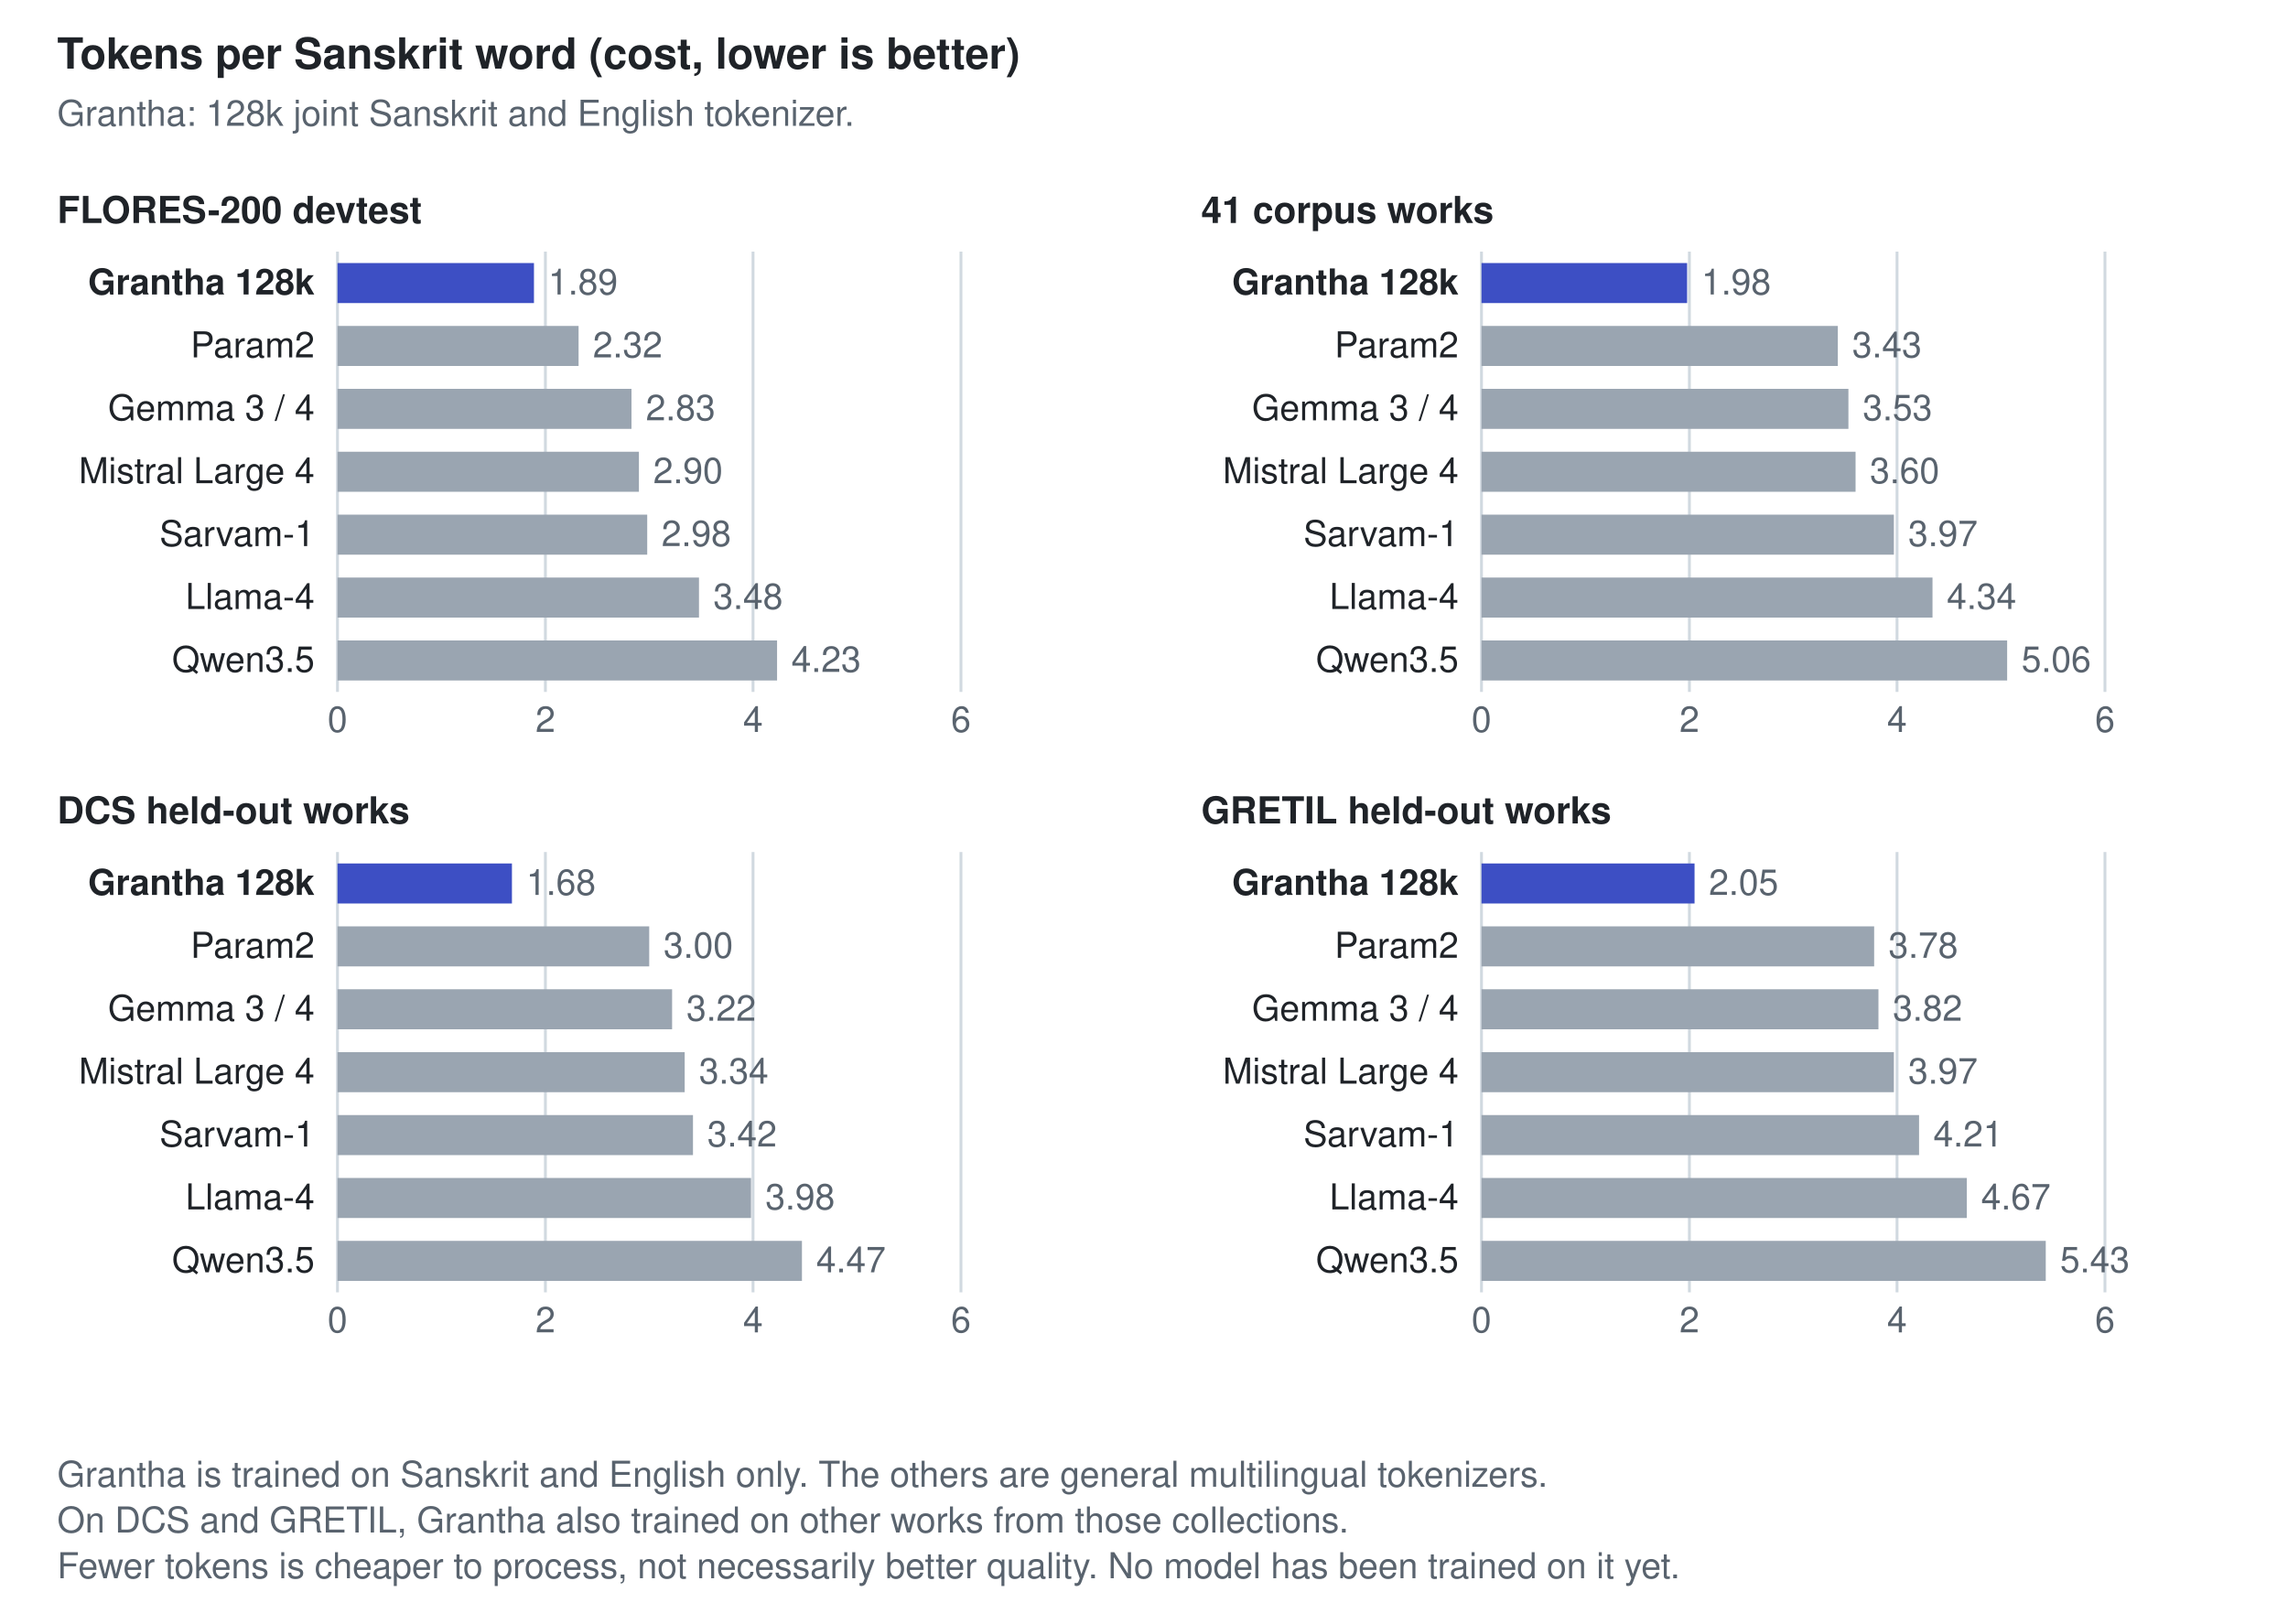
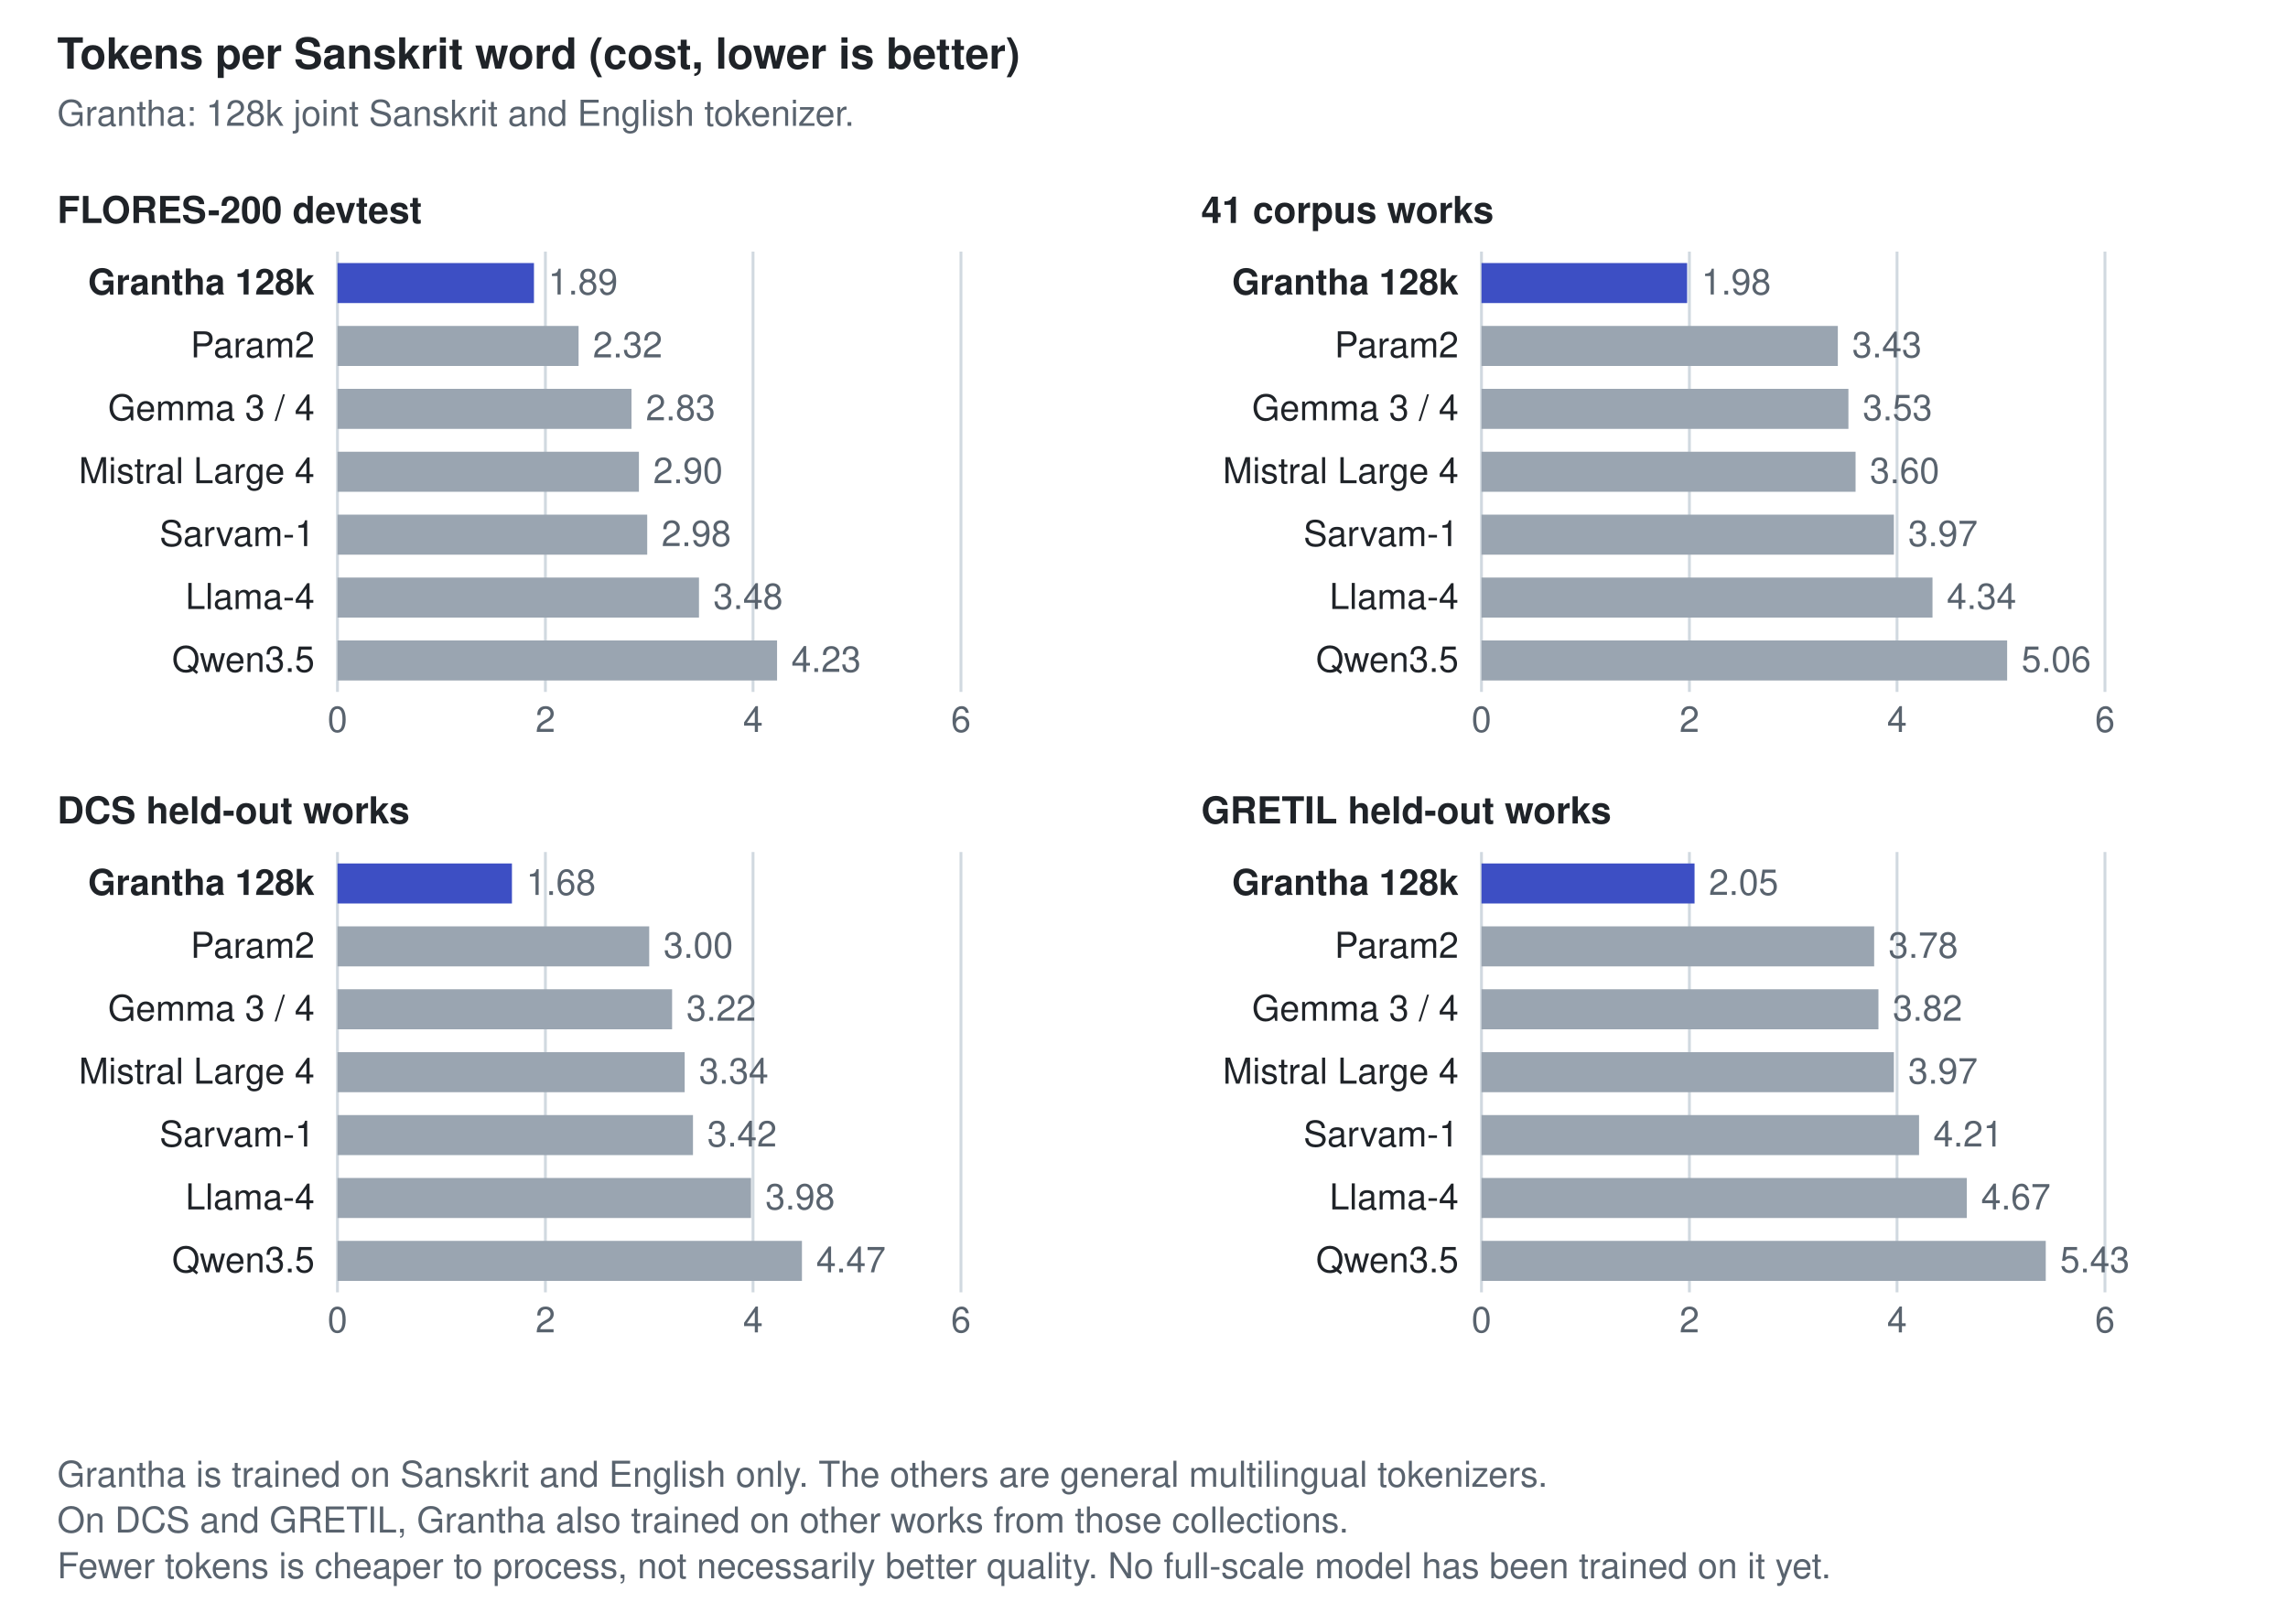
<svg xmlns="http://www.w3.org/2000/svg" viewBox="0 0 800 568" width="800" height="568" role="img" aria-label="Sanskrit tokens per word on four benchmarks, Grantha 128k against six other tokenizers">
  <style>
text{font-family:-apple-system,Segoe UI,Helvetica,Arial,sans-serif;font-size:12.5px;fill:#1f2328}
.mut{fill:#59636e}.grid{stroke:#d1d9e0;stroke-width:1}.us{fill:#3d4fc4}.alt{fill:#8d99dd}.them{fill:#9aa5b1}.b{font-weight:600}.t{font-size:15px;font-weight:600}.h{font-size:13px;font-weight:600}
@media (prefers-color-scheme:dark){text{fill:#e6edf3}.mut{fill:#9198a1}.grid{stroke:#3d444d}.us{fill:#8b9bff}.alt{fill:#5a64a8}.them{fill:#59636e}}
</style>
  <text x="20" y="24" class="t">Tokens per Sanskrit word (cost, lower is better)</text>
  <text x="20" y="44" class="mut">Grantha: 128k joint Sanskrit and English tokenizer.</text>
  <text x="20" y="78" class="h">FLORES-200 devtest</text>
  <line x1="118.0" y1="88" x2="118.0" y2="242" class="grid" />
  <text x="118.0" y="256" text-anchor="middle" class="mut">0</text>
  <line x1="190.7" y1="88" x2="190.7" y2="242" class="grid" />
  <text x="190.7" y="256" text-anchor="middle" class="mut">2</text>
  <line x1="263.3" y1="88" x2="263.3" y2="242" class="grid" />
  <text x="263.3" y="256" text-anchor="middle" class="mut">4</text>
  <line x1="336.0" y1="88" x2="336.0" y2="242" class="grid" />
  <text x="336.0" y="256" text-anchor="middle" class="mut">6</text>
  <text x="110" y="103" text-anchor="end" class="b">Grantha 128k</text>
  <rect x="118" y="92" width="68.7" height="14" class="us" />
  <text x="191.7" y="103" class="mut">1.89</text>
  <text x="110" y="125" text-anchor="end">Param2</text>
  <rect x="118" y="114" width="84.3" height="14" class="them" />
  <text x="207.3" y="125" class="mut">2.32</text>
  <text x="110" y="147" text-anchor="end">Gemma 3 / 4</text>
  <rect x="118" y="136" width="102.8" height="14" class="them" />
  <text x="225.8" y="147" class="mut">2.83</text>
  <text x="110" y="169" text-anchor="end">Mistral Large 4</text>
  <rect x="118" y="158" width="105.4" height="14" class="them" />
  <text x="228.4" y="169" class="mut">2.90</text>
  <text x="110" y="191" text-anchor="end">Sarvam-1</text>
  <rect x="118" y="180" width="108.3" height="14" class="them" />
  <text x="231.3" y="191" class="mut">2.98</text>
  <text x="110" y="213" text-anchor="end">Llama-4</text>
  <rect x="118" y="202" width="126.4" height="14" class="them" />
  <text x="249.4" y="213" class="mut">3.48</text>
  <text x="110" y="235" text-anchor="end">Qwen3.5</text>
  <rect x="118" y="224" width="153.7" height="14" class="them" />
  <text x="276.7" y="235" class="mut">4.23</text>
  <text x="420" y="78" class="h">41 corpus works</text>
  <line x1="518.0" y1="88" x2="518.0" y2="242" class="grid" />
  <text x="518.0" y="256" text-anchor="middle" class="mut">0</text>
  <line x1="590.7" y1="88" x2="590.7" y2="242" class="grid" />
  <text x="590.7" y="256" text-anchor="middle" class="mut">2</text>
  <line x1="663.3" y1="88" x2="663.3" y2="242" class="grid" />
  <text x="663.3" y="256" text-anchor="middle" class="mut">4</text>
  <line x1="736.0" y1="88" x2="736.0" y2="242" class="grid" />
  <text x="736.0" y="256" text-anchor="middle" class="mut">6</text>
  <text x="510" y="103" text-anchor="end" class="b">Grantha 128k</text>
  <rect x="518" y="92" width="71.9" height="14" class="us" />
  <text x="594.9" y="103" class="mut">1.98</text>
  <text x="510" y="125" text-anchor="end">Param2</text>
  <rect x="518" y="114" width="124.6" height="14" class="them" />
  <text x="647.6" y="125" class="mut">3.43</text>
  <text x="510" y="147" text-anchor="end">Gemma 3 / 4</text>
  <rect x="518" y="136" width="128.3" height="14" class="them" />
  <text x="651.3" y="147" class="mut">3.53</text>
  <text x="510" y="169" text-anchor="end">Mistral Large 4</text>
  <rect x="518" y="158" width="130.8" height="14" class="them" />
  <text x="653.8" y="169" class="mut">3.60</text>
  <text x="510" y="191" text-anchor="end">Sarvam-1</text>
  <rect x="518" y="180" width="144.2" height="14" class="them" />
  <text x="667.2" y="191" class="mut">3.97</text>
  <text x="510" y="213" text-anchor="end">Llama-4</text>
  <rect x="518" y="202" width="157.7" height="14" class="them" />
  <text x="680.7" y="213" class="mut">4.34</text>
  <text x="510" y="235" text-anchor="end">Qwen3.5</text>
  <rect x="518" y="224" width="183.8" height="14" class="them" />
  <text x="706.8" y="235" class="mut">5.06</text>
  <text x="20" y="288" class="h">DCS held-out works</text>
  <line x1="118.0" y1="298" x2="118.0" y2="452" class="grid" />
  <text x="118.0" y="466" text-anchor="middle" class="mut">0</text>
  <line x1="190.7" y1="298" x2="190.7" y2="452" class="grid" />
  <text x="190.7" y="466" text-anchor="middle" class="mut">2</text>
  <line x1="263.3" y1="298" x2="263.3" y2="452" class="grid" />
  <text x="263.3" y="466" text-anchor="middle" class="mut">4</text>
  <line x1="336.0" y1="298" x2="336.0" y2="452" class="grid" />
  <text x="336.0" y="466" text-anchor="middle" class="mut">6</text>
  <text x="110" y="313" text-anchor="end" class="b">Grantha 128k</text>
  <rect x="118" y="302" width="61.0" height="14" class="us" />
  <text x="184.0" y="313" class="mut">1.68</text>
  <text x="110" y="335" text-anchor="end">Param2</text>
  <rect x="118" y="324" width="109.0" height="14" class="them" />
  <text x="232.0" y="335" class="mut">3.00</text>
  <text x="110" y="357" text-anchor="end">Gemma 3 / 4</text>
  <rect x="118" y="346" width="117.0" height="14" class="them" />
  <text x="240.0" y="357" class="mut">3.22</text>
  <text x="110" y="379" text-anchor="end">Mistral Large 4</text>
  <rect x="118" y="368" width="121.4" height="14" class="them" />
  <text x="244.4" y="379" class="mut">3.34</text>
  <text x="110" y="401" text-anchor="end">Sarvam-1</text>
  <rect x="118" y="390" width="124.3" height="14" class="them" />
  <text x="247.3" y="401" class="mut">3.42</text>
  <text x="110" y="423" text-anchor="end">Llama-4</text>
  <rect x="118" y="412" width="144.6" height="14" class="them" />
  <text x="267.6" y="423" class="mut">3.98</text>
  <text x="110" y="445" text-anchor="end">Qwen3.5</text>
  <rect x="118" y="434" width="162.4" height="14" class="them" />
  <text x="285.4" y="445" class="mut">4.47</text>
  <text x="420" y="288" class="h">GRETIL held-out works</text>
  <line x1="518.0" y1="298" x2="518.0" y2="452" class="grid" />
  <text x="518.0" y="466" text-anchor="middle" class="mut">0</text>
  <line x1="590.7" y1="298" x2="590.7" y2="452" class="grid" />
  <text x="590.7" y="466" text-anchor="middle" class="mut">2</text>
  <line x1="663.3" y1="298" x2="663.3" y2="452" class="grid" />
  <text x="663.3" y="466" text-anchor="middle" class="mut">4</text>
  <line x1="736.0" y1="298" x2="736.0" y2="452" class="grid" />
  <text x="736.0" y="466" text-anchor="middle" class="mut">6</text>
  <text x="510" y="313" text-anchor="end" class="b">Grantha 128k</text>
  <rect x="518" y="302" width="74.5" height="14" class="us" />
  <text x="597.5" y="313" class="mut">2.05</text>
  <text x="510" y="335" text-anchor="end">Param2</text>
  <rect x="518" y="324" width="137.3" height="14" class="them" />
  <text x="660.3" y="335" class="mut">3.78</text>
  <text x="510" y="357" text-anchor="end">Gemma 3 / 4</text>
  <rect x="518" y="346" width="138.8" height="14" class="them" />
  <text x="661.8" y="357" class="mut">3.82</text>
  <text x="510" y="379" text-anchor="end">Mistral Large 4</text>
  <rect x="518" y="368" width="144.2" height="14" class="them" />
  <text x="667.2" y="379" class="mut">3.97</text>
  <text x="510" y="401" text-anchor="end">Sarvam-1</text>
  <rect x="518" y="390" width="153.0" height="14" class="them" />
  <text x="676.0" y="401" class="mut">4.21</text>
  <text x="510" y="423" text-anchor="end">Llama-4</text>
  <rect x="518" y="412" width="169.7" height="14" class="them" />
  <text x="692.7" y="423" class="mut">4.67</text>
  <text x="510" y="445" text-anchor="end">Qwen3.5</text>
  <rect x="518" y="434" width="197.3" height="14" class="them" />
  <text x="720.3" y="445" class="mut">5.43</text>
  <text x="20" y="520" class="mut">Grantha is trained on Sanskrit and English only. The others are general multilingual tokenizers.</text>
  <text x="20" y="536" class="mut">On DCS and GRETIL, Grantha also trained on other works from those collections.</text>
-   <text x="20" y="552" class="mut">Fewer tokens is cheaper to process, not necessarily better quality. No model has been trained on it yet.</text>
+   <text x="20" y="552" class="mut">Fewer tokens is cheaper to process, not necessarily better quality. No full-scale model has been trained on it yet.</text>
</svg>
